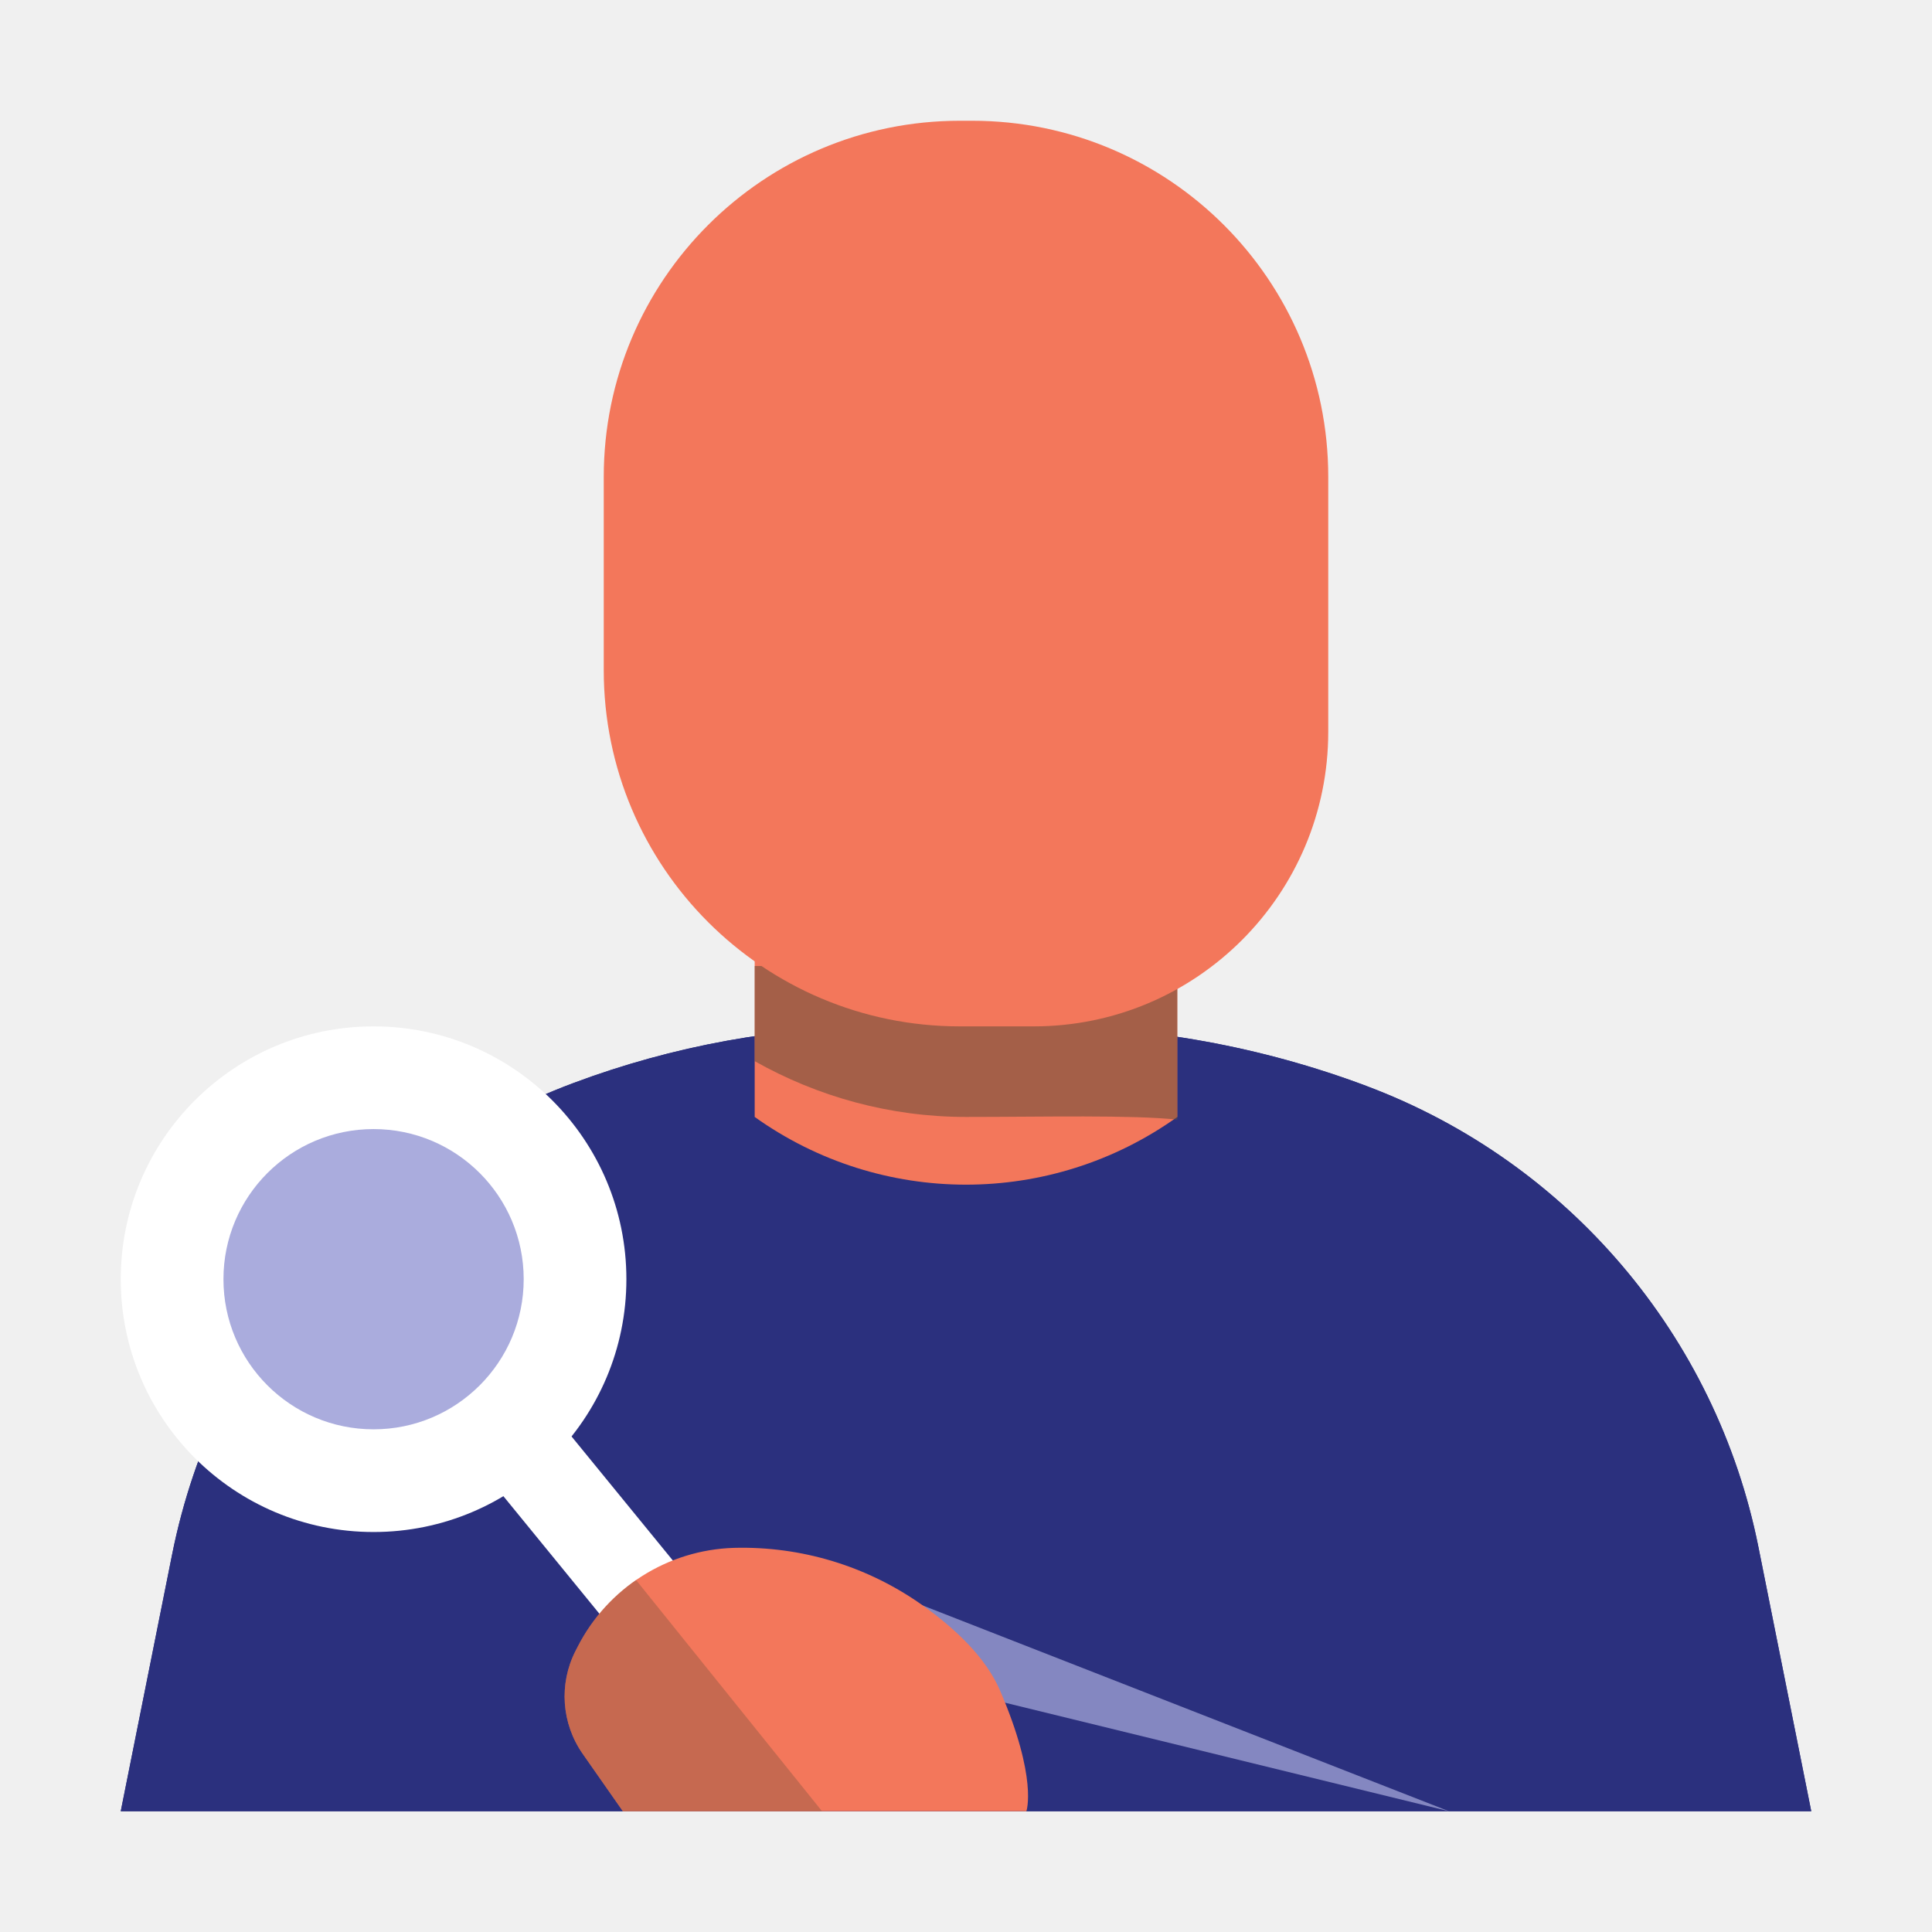
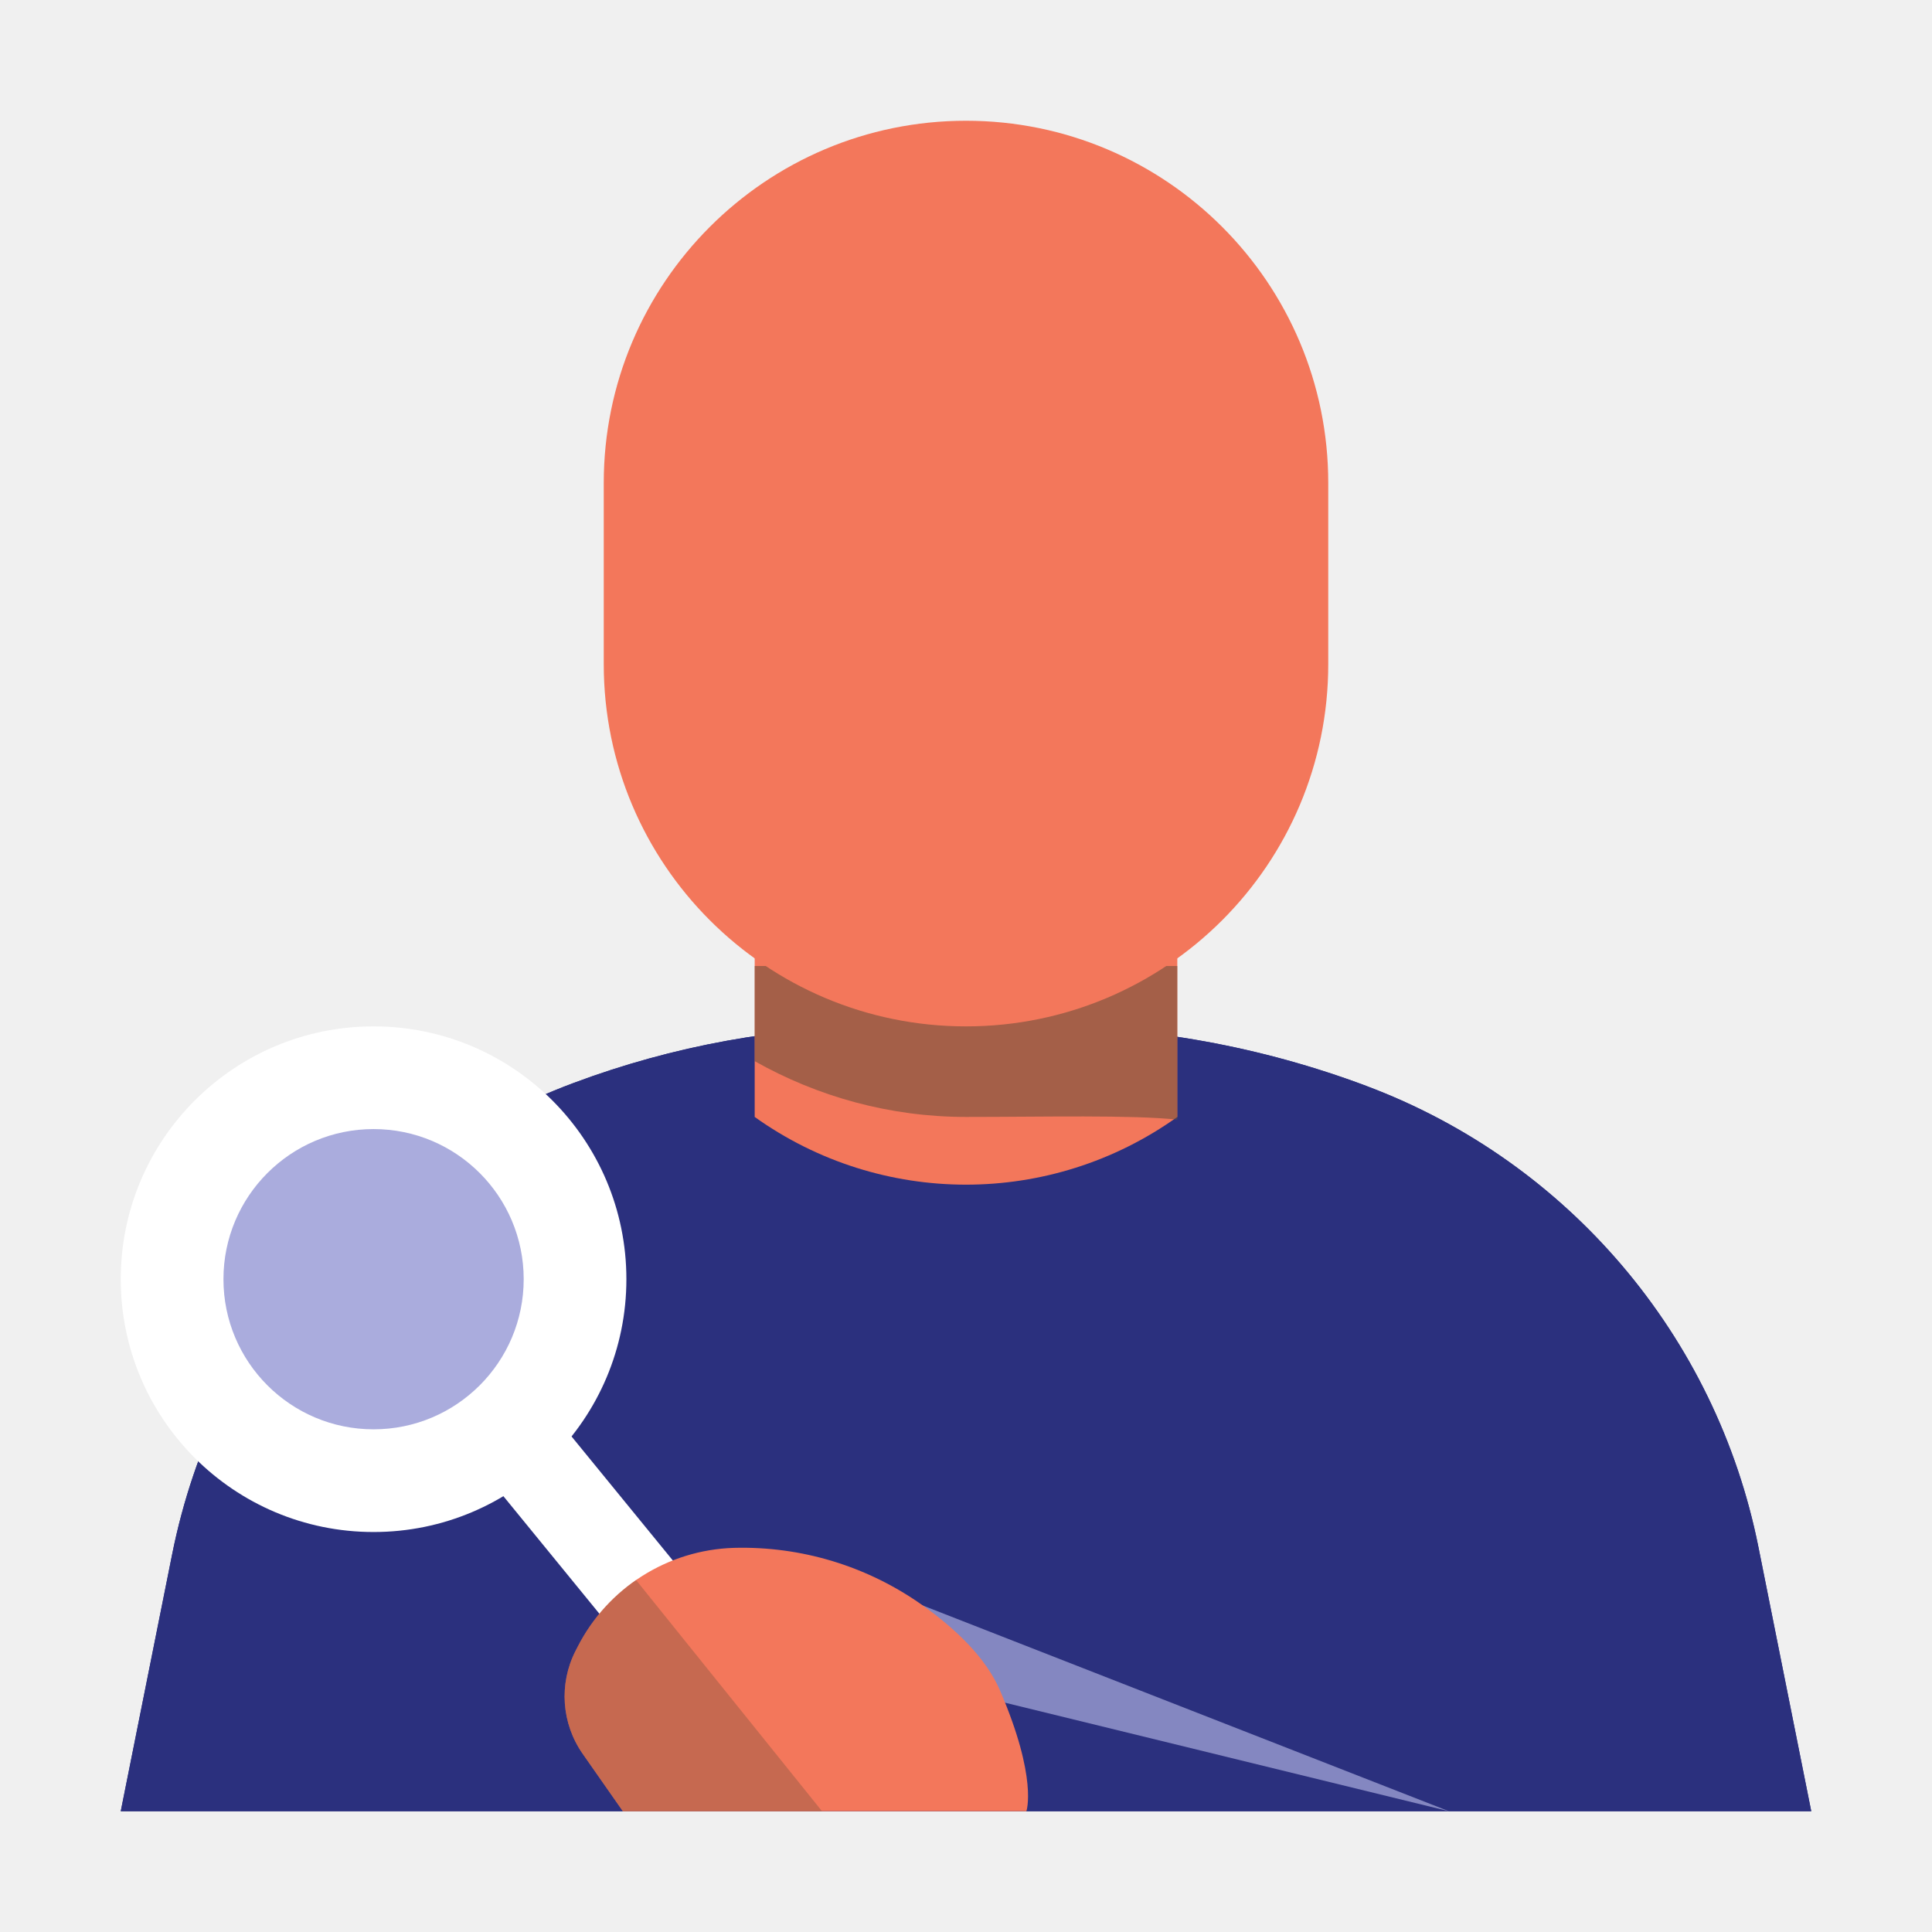
<svg xmlns="http://www.w3.org/2000/svg" width="100%" height="100%" viewBox="0 0 64 64" version="1.1" xml:space="preserve" style="fill-rule:evenodd;clip-rule:evenodd;stroke-linecap:round;stroke-miterlimit:1;">
  <rect id="Investigate" x="0" y="0" width="64" height="64" style="fill:none;" />
  <path d="M58.25,51.248C56.851,44.253 51.939,38.477 45.26,35.973C45.26,35.972 45.26,35.972 45.26,35.972C41.782,34.668 38.097,34 34.383,34C32.752,34 30.977,34 29.362,34C25.816,34 22.299,34.638 18.979,35.883C18.979,35.883 18.979,35.883 18.978,35.883C12.151,38.443 7.13,44.348 5.701,51.497C4.81,55.951 4,60 4,60L60,60C60,60 59.16,55.799 58.25,51.248Z" style="fill:#2b307e;" />
  <path d="M58.25,51.248C56.851,44.253 51.939,38.477 45.26,35.973C45.26,35.972 45.26,35.972 45.26,35.972C41.782,34.668 38.097,34 34.383,34C32.752,34 30.977,34 29.362,34C25.816,34 22.299,34.638 18.979,35.883C18.979,35.883 18.979,35.883 18.978,35.883C12.151,38.443 7.13,44.348 5.701,51.497C4.81,55.951 4,60 4,60L60,60C60,60 59.16,55.799 58.25,51.248Z" style="fill:#2b307e;" />
  <path d="M39,29L25,29L25,37C25,37 25,37 25.001,37.001C29.188,39.991 34.812,39.991 38.999,37.001C39,37 39,37 39,37L39,29Z" style="fill:#f3775b;" />
  <path d="M25,35.152L25,32L39,32L39,37.09C37.495,36.928 34.567,37 32,37C29.478,37 27.085,36.329 25,35.152Z" style="fill:#664e39;fill-opacity:0.561;" />
-   <path d="M44,15.798C44,9.282 38.718,4 32.202,4C32.067,4 31.933,4 31.798,4C25.282,4 20,9.282 20,15.798C20,17.903 20,20.097 20,22.202C20,28.718 25.282,34 31.798,34L34.24,34C39.63,34 44,29.63 44,24.24C44,21.546 44,18.594 44,15.798Z" style="fill:#f3775b;" />
+   <path d="M44,16C44,9.373 38.627,4 32,4C32,4 32,4 32,4C25.373,4 20,9.373 20,16C20,17.976 20,20.024 20,22C20,28.627 25.373,34 32,34C32,34 32,34 32,34C38.627,34 44,28.627 44,22C44,20.024 44,17.976 44,16Z" style="fill:#f3775b;" />
  <g>
    <path d="M14.375,44.375L24,56.16" style="fill:none;stroke:#fff;stroke-width:3px;" />
    <path d="M14.375,44.375L24,56.16" style="fill:#fff;" />
    <circle cx="12.375" cy="42.375" r="8.375" style="fill:#fff;" />
    <circle cx="12.375" cy="42.375" r="4.973" style="fill:#aaacdd;" />
    <path d="M27.54,52L48,60L30,55.599L27.54,52Z" style="fill:#aaacdd;fill-opacity:0.702;" />
    <path d="M20.633,60C20.633,60 19.95,59.025 19.303,58.098C18.6,57.093 18.508,55.782 19.065,54.69C19.088,54.646 19.11,54.601 19.133,54.557C20.13,52.601 22.114,51.343 24.308,51.275C24.308,51.275 24.308,51.275 24.308,51.275C26.545,51.214 28.74,51.882 30.563,53.179C31.639,53.948 32.654,54.9 33.127,56C34.385,58.922 34,60 34,60L20.633,60Z" style="fill:#f3775b;" />
    <clipPath id="_clip1">
      <path d="M20.633,60C20.633,60 19.95,59.025 19.303,58.098C18.6,57.093 18.508,55.782 19.065,54.69C19.088,54.646 19.11,54.601 19.133,54.557C20.13,52.601 22.114,51.343 24.308,51.275C24.308,51.275 24.308,51.275 24.308,51.275C26.545,51.214 28.74,51.882 30.563,53.179C31.639,53.948 32.654,54.9 33.127,56C34.385,58.922 34,60 34,60L20.633,60Z" />
    </clipPath>
    <g clip-path="url(#_clip1)">
      <path d="M19.187,50L29.251,62.51L15.736,62L15.934,55.599L19.187,50Z" style="fill:#a46048;fill-opacity:0.569;" />
    </g>
  </g>
</svg>
